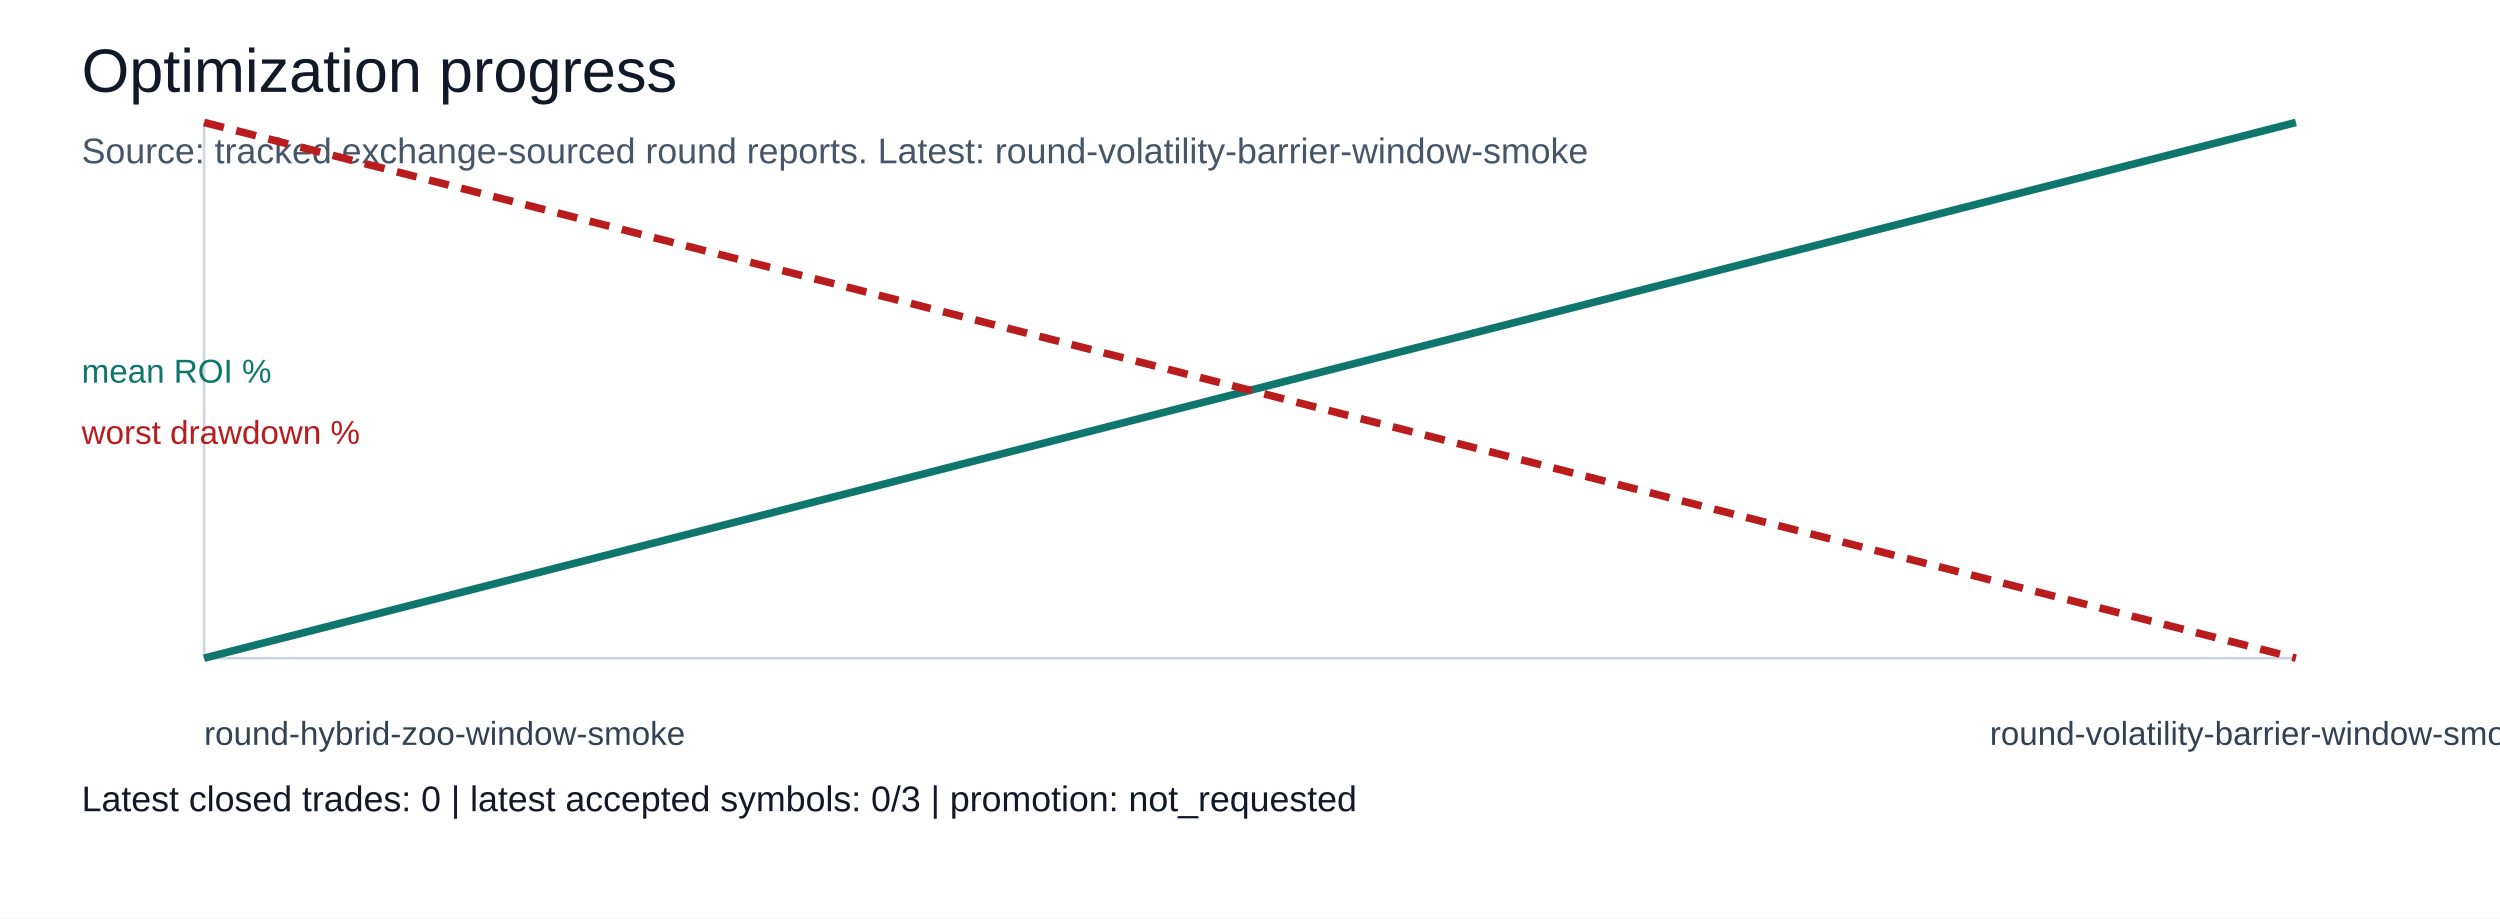
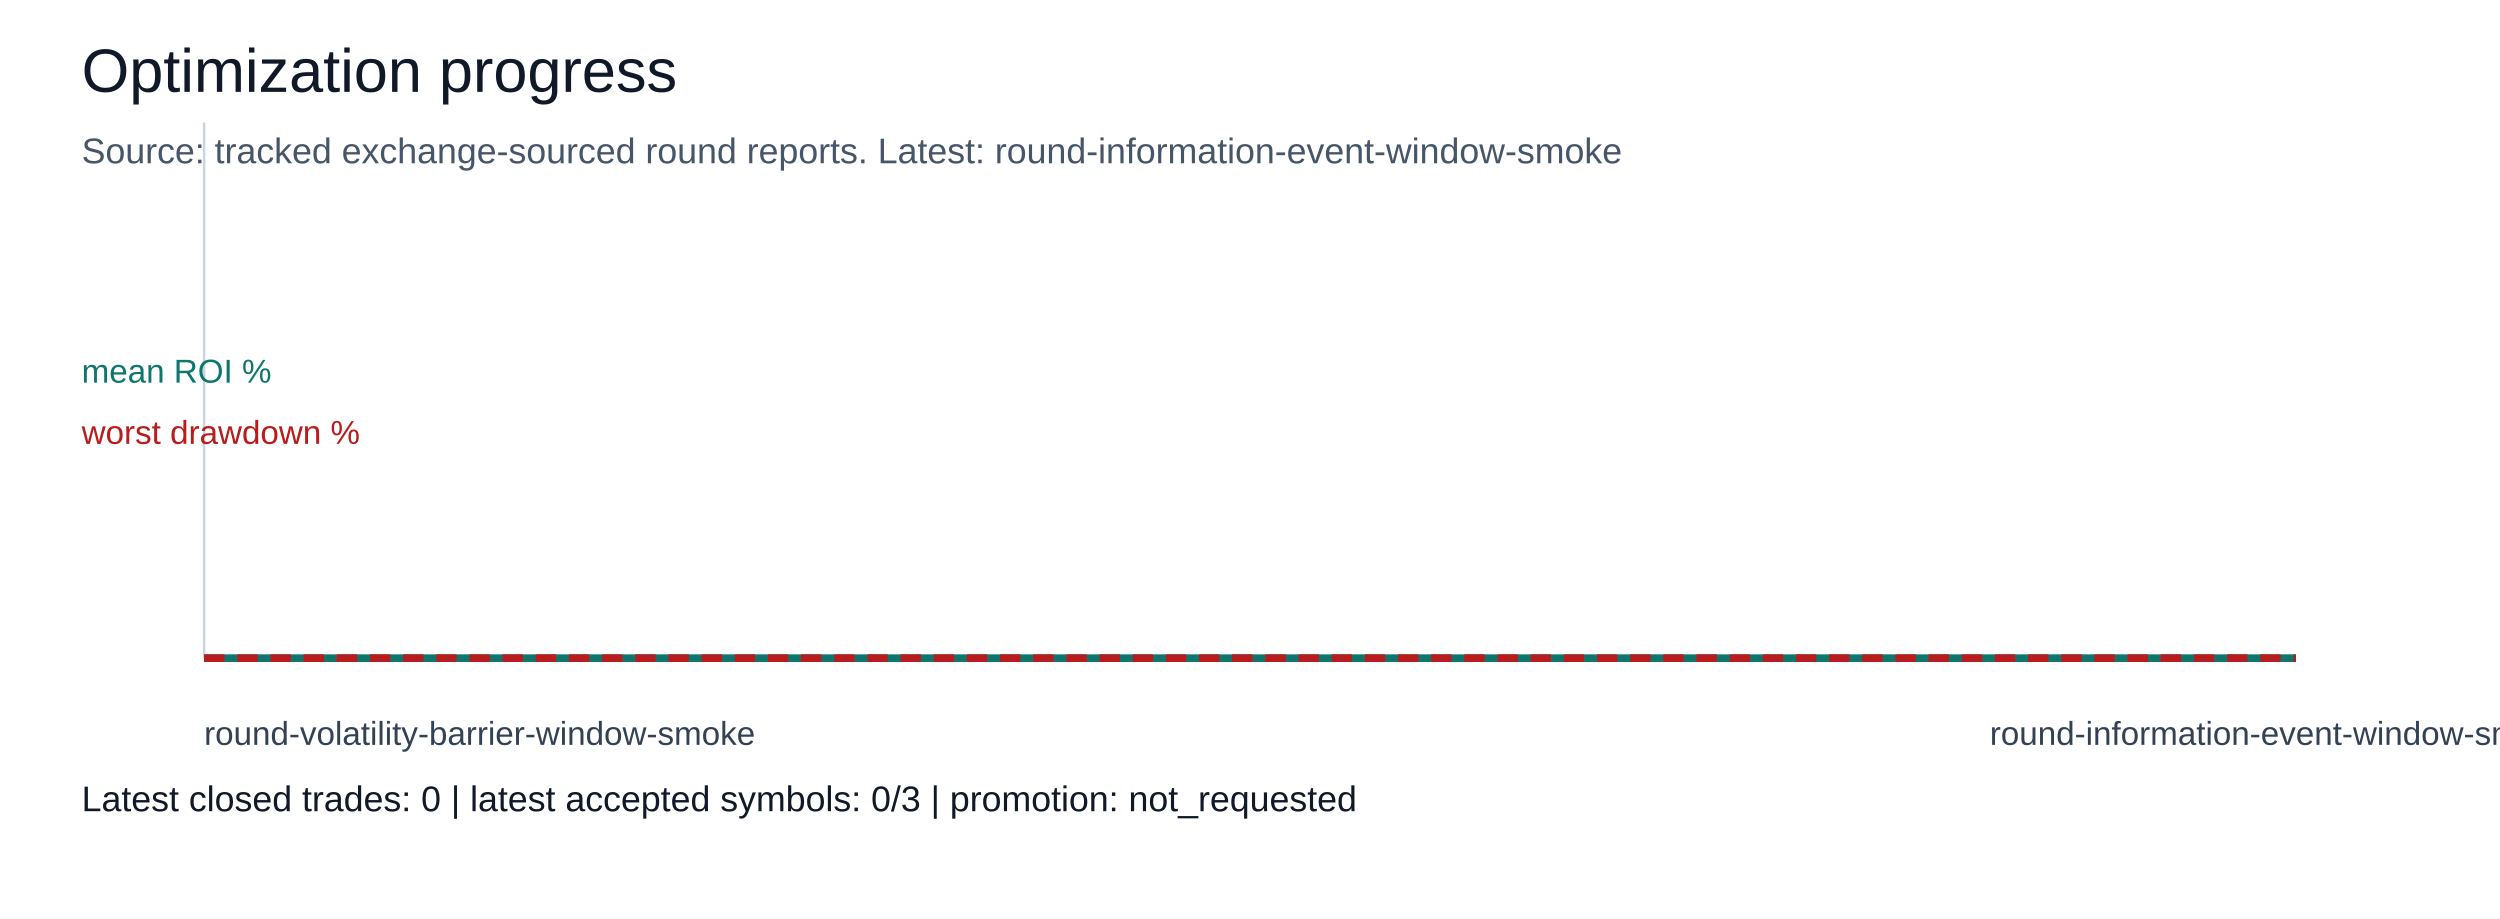
<svg xmlns="http://www.w3.org/2000/svg" width="980" height="360" viewBox="0 0 980 360">
  <rect width="980" height="360" fill="#ffffff" />
  <text x="32" y="36" font-family="Segoe UI, Arial, sans-serif" font-size="24" fill="#111827">Optimization progress</text>
-   <text x="32" y="64" font-family="Segoe UI, Arial, sans-serif" font-size="14" fill="#475569">Source: tracked exchange-sourced round reports. Latest: round-volatility-barrier-window-smoke</text>
+   <text x="32" y="64" font-family="Segoe UI, Arial, sans-serif" font-size="14" fill="#475569">Source: tracked exchange-sourced round reports. Latest: round-information-event-window-smoke</text>
  <line x1="80" y1="48" x2="80" y2="258" stroke="#cbd5e1" />
  <line x1="80" y1="258" x2="900" y2="258" stroke="#cbd5e1" />
-   <polyline points="80.00,258.00 900.00,48.00" fill="none" stroke="#0f766e" stroke-width="3" />
-   <polyline points="80.00,48.00 900.00,258.00" fill="none" stroke="#b91c1c" stroke-width="3" stroke-dasharray="8 5" />
+   <polyline points="80.00,258.00 900.00,258.00" fill="none" stroke="#0f766e" stroke-width="3" />
+   <polyline points="80.00,258.00 900.00,258.00" fill="none" stroke="#b91c1c" stroke-width="3" stroke-dasharray="8 5" />
  <text x="32" y="150" font-family="Segoe UI, Arial, sans-serif" font-size="13" fill="#0f766e">mean ROI %</text>
  <text x="32" y="174" font-family="Segoe UI, Arial, sans-serif" font-size="13" fill="#b91c1c">worst drawdown %</text>
-   <text x="80" y="292" font-family="Segoe UI, Arial, sans-serif" font-size="13" fill="#334155">round-hybrid-zoo-window-smoke</text>
-   <text x="780" y="292" font-family="Segoe UI, Arial, sans-serif" font-size="13" fill="#334155">round-volatility-barrier-window-smoke</text>
+   <text x="80" y="292" font-family="Segoe UI, Arial, sans-serif" font-size="13" fill="#334155">round-volatility-barrier-window-smoke</text>
+   <text x="780" y="292" font-family="Segoe UI, Arial, sans-serif" font-size="13" fill="#334155">round-information-event-window-smoke</text>
  <text x="32" y="318" font-family="Segoe UI, Arial, sans-serif" font-size="14" fill="#111827">Latest closed trades: 0 | latest accepted symbols: 0/3 | promotion: not_requested</text>
</svg>
